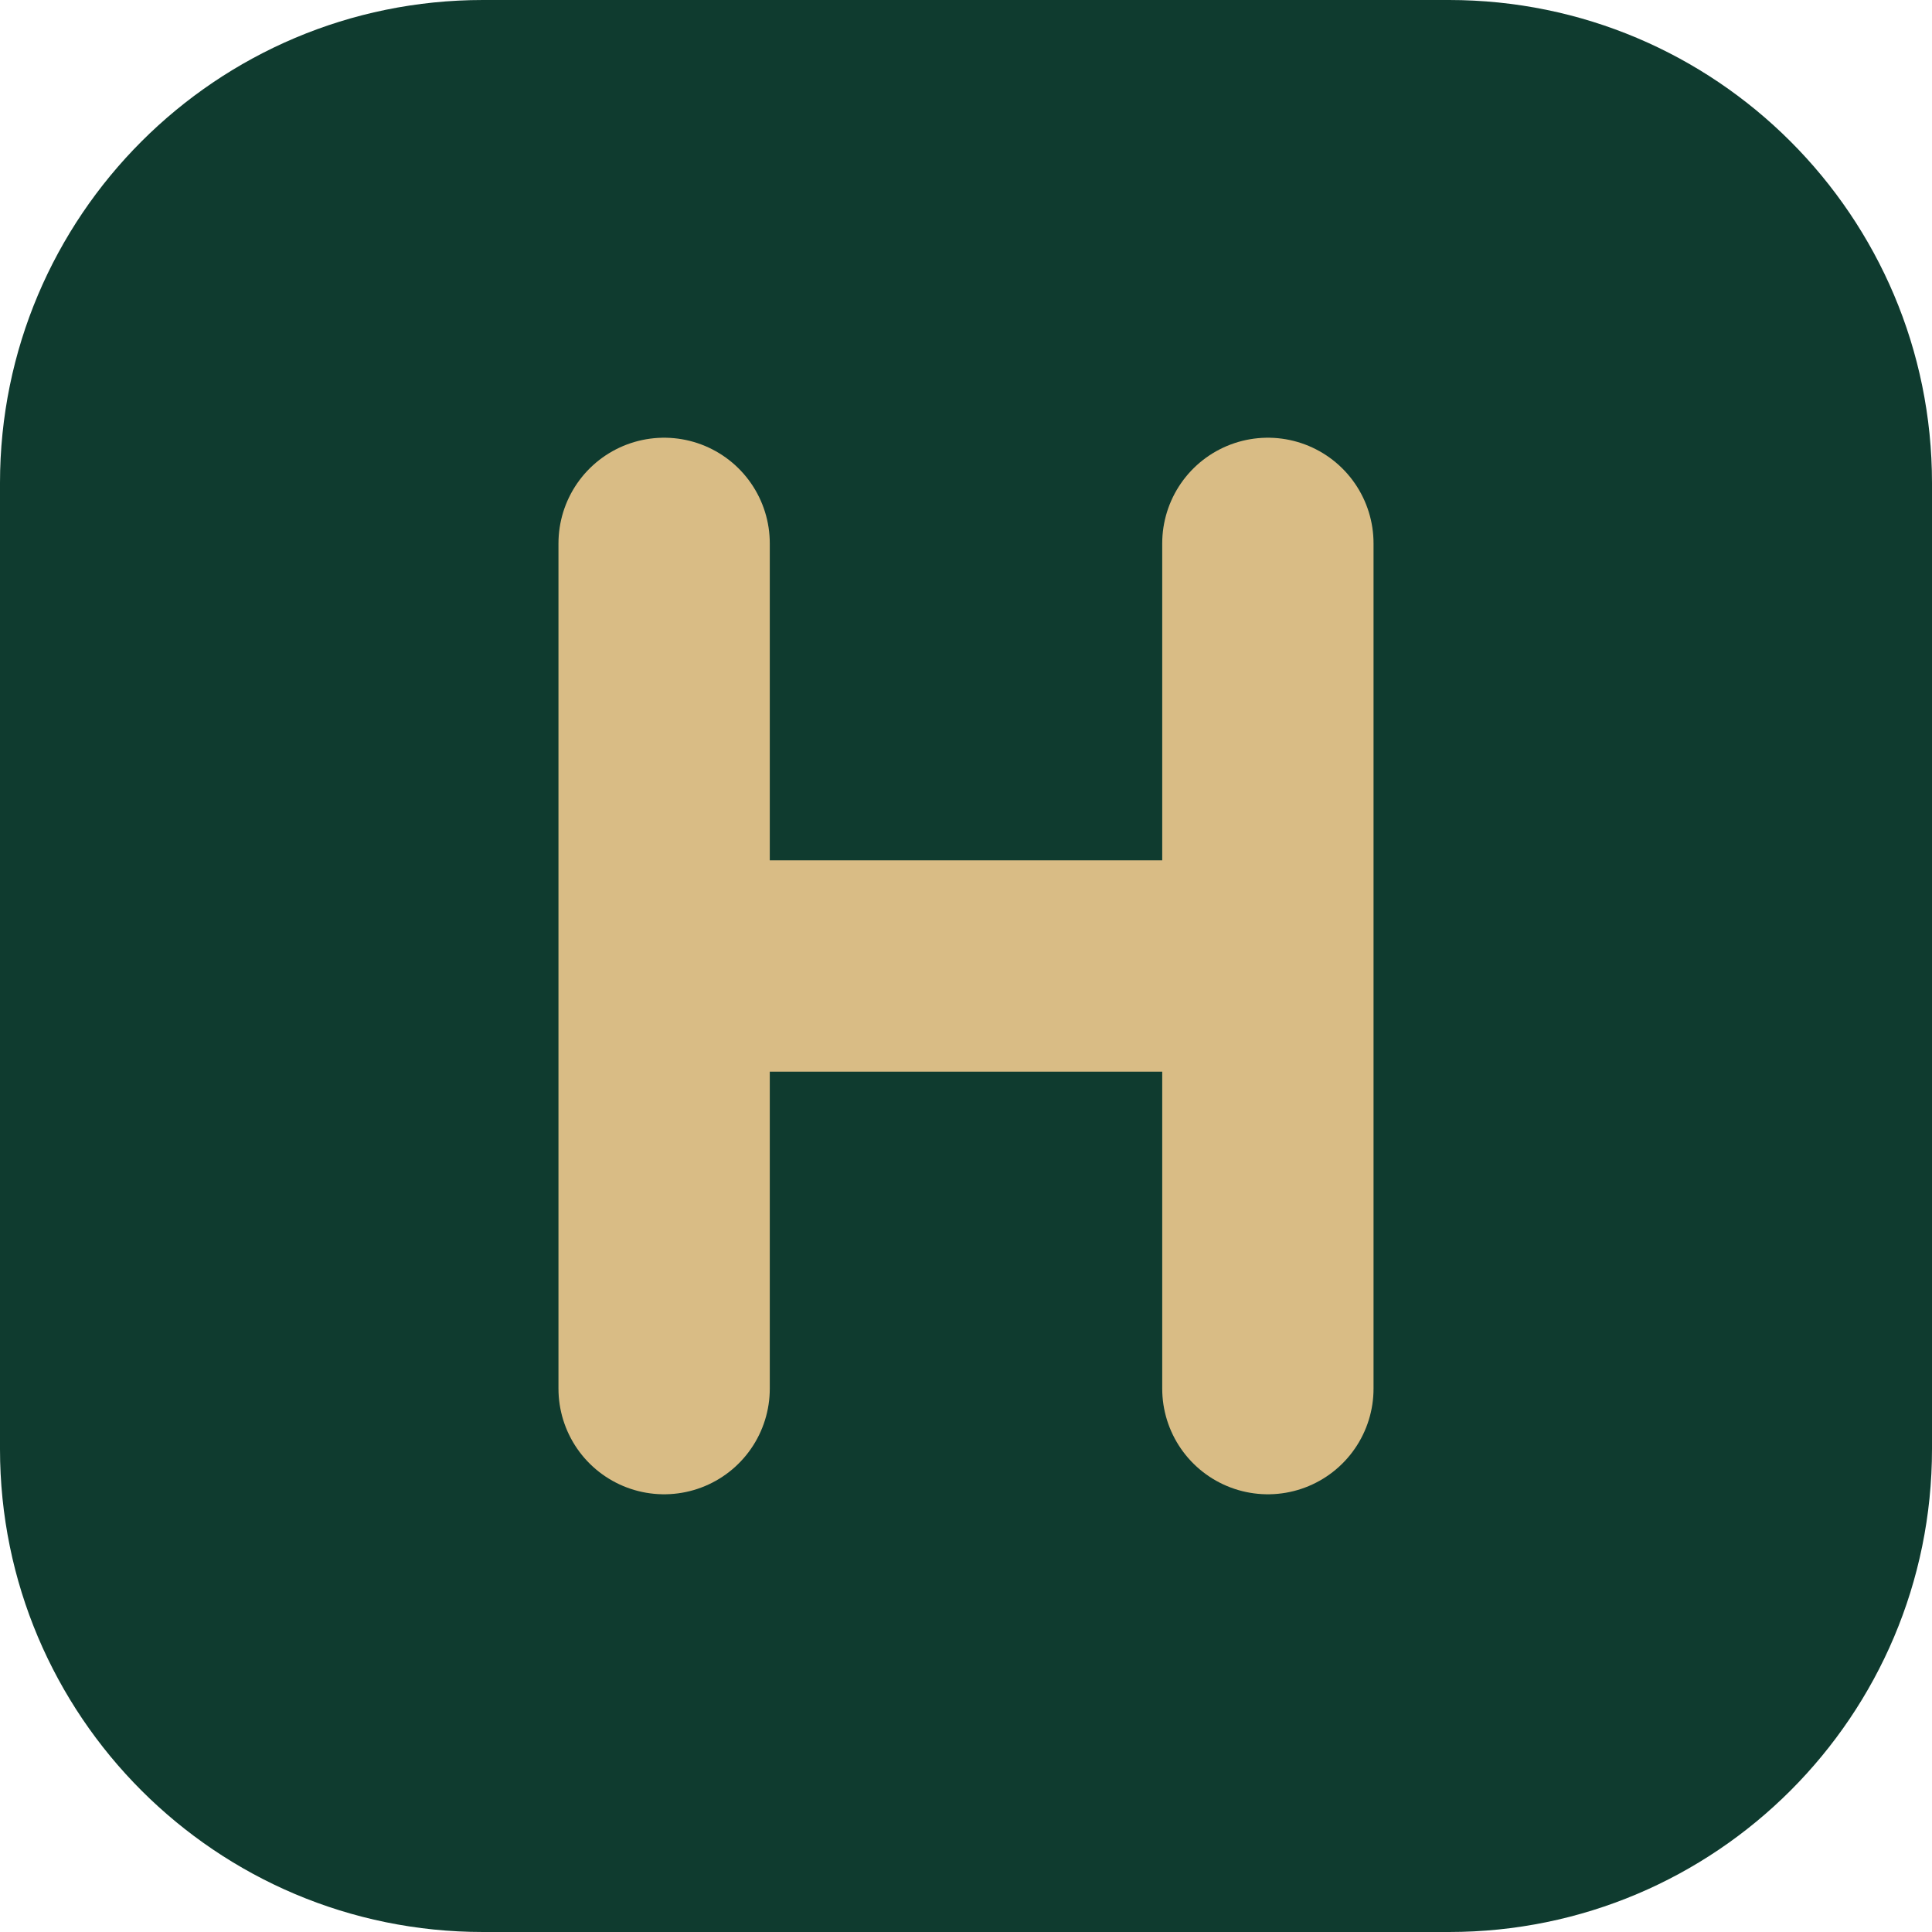
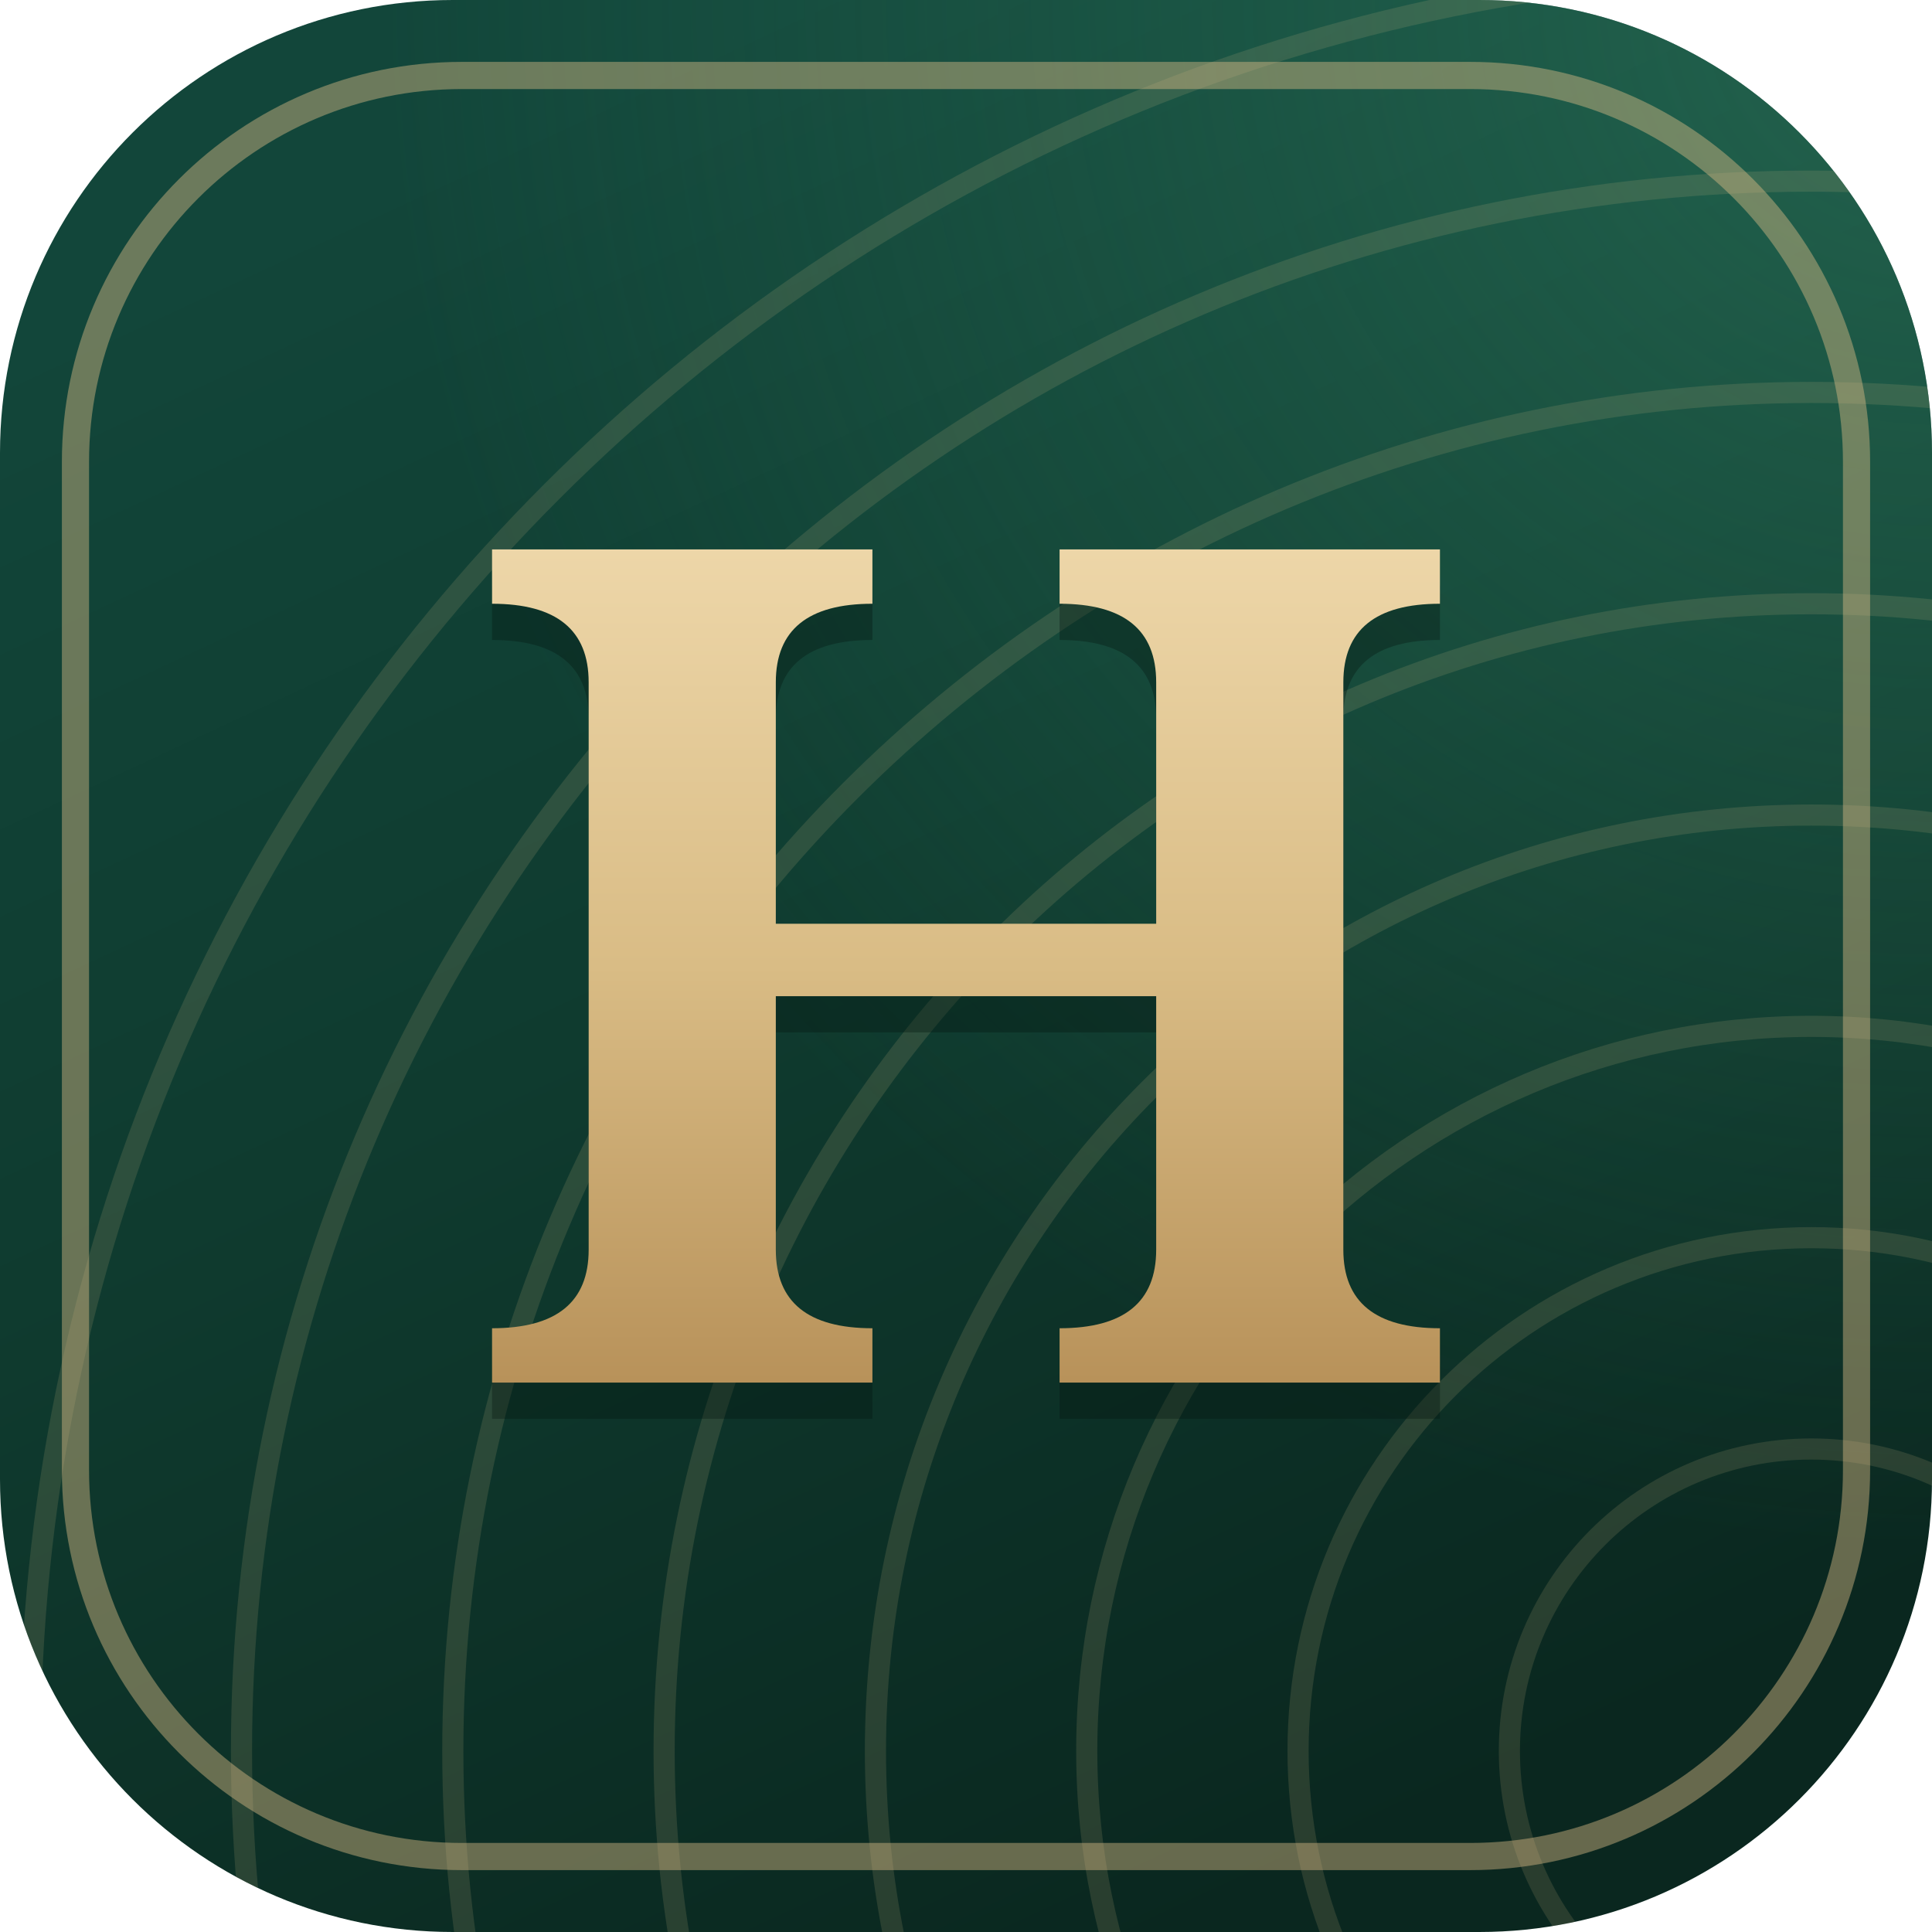
<svg xmlns="http://www.w3.org/2000/svg" viewBox="0 0 64 64">
-   <rect width="64" height="64" rx="16" fill="#0F3B2F" />
-   <path d="M22 18v28M42 18v28M22 32h20" fill="none" stroke="#D9BC85" stroke-width="7" stroke-linecap="round" />
+   <defs>
+     <linearGradient id="latar" x1=".29" y1=".05" x2=".71" y2=".95">
+       <stop offset="0" stop-color="#12463A" />
+       <stop offset=".45" stop-color="#0F3B2F" />
+       <stop offset="1" stop-color="#0A271F" />
+     </linearGradient>
+     <radialGradient id="kilau" cx="1" cy="0" r=".8">
+       <stop offset="0" stop-color="#2E7A5F" stop-opacity=".6" />
+       <stop offset="1" stop-color="#2E7A5F" stop-opacity="0" />
+     </radialGradient>
+     <linearGradient id="emas" x1="0" y1="0" x2="0" y2="1">
+       <stop offset="0" stop-color="#EDD6A8" />
+       <stop offset=".5" stop-color="#D9BC85" />
+       <stop offset="1" stop-color="#B8925A" />
+     </linearGradient>
+     <clipPath id="bentuk">
+       <rect width="64" height="64" rx="15" />
+     </clipPath>
+   </defs>
+   <g clip-path="url(#bentuk)">
+     <rect width="64" height="64" fill="url(#latar)" />
+     <rect width="64" height="64" fill="url(#kilau)" />
+     <g fill="none" stroke="#D9BC85" stroke-opacity=".15" stroke-width=".7">
+       <circle cx="60" cy="58" r="10" />
+       <circle cx="60" cy="58" r="17" />
+       <circle cx="60" cy="58" r="24" />
+       <circle cx="60" cy="58" r="31" />
+       <circle cx="60" cy="58" r="38" />
+       <circle cx="60" cy="58" r="45" />
+       <circle cx="60" cy="58" r="52" />
+       <circle cx="60" cy="58" r="59" />
+     </g>
+   </g>
+   <rect x="2.5" y="2.5" width="59" height="59" rx="12.8" fill="none" stroke="#D9BC85" stroke-opacity=".45" stroke-width=".9" />
+   <g>
+     <path d="M16.3 18.2H28.9V20Q25.7 20 25.7 22.6V41.4Q25.7 44 28.9 44V45.8H16.3V44Q19.5 44 19.5 41.4V22.6Q19.5 20 16.3 20ZM35.1 18.2H47.7V20Q44.5 20 44.5 22.6V41.4Q44.5 44 47.7 44V45.8H35.1V44Q38.3 44 38.3 41.4V22.6Q38.3 20 35.1 20ZM25.2 30.6H38.8V33H25.2Z" fill="#04140F" fill-opacity=".35" transform="translate(0 1.2)" />
+     <path d="M16.3 18.2H28.9V20Q25.7 20 25.7 22.6V41.4Q25.7 44 28.9 44V45.8H16.3V44Q19.5 44 19.5 41.4V22.6Q19.5 20 16.3 20ZM35.1 18.2H47.7V20Q44.5 20 44.5 22.6V41.4Q44.5 44 47.7 44V45.8H35.1V44Q38.3 44 38.3 41.4V22.6Q38.3 20 35.1 20ZM25.2 30.6H38.8V33H25.2Z" fill="url(#emas)" />
+   </g>
</svg>
